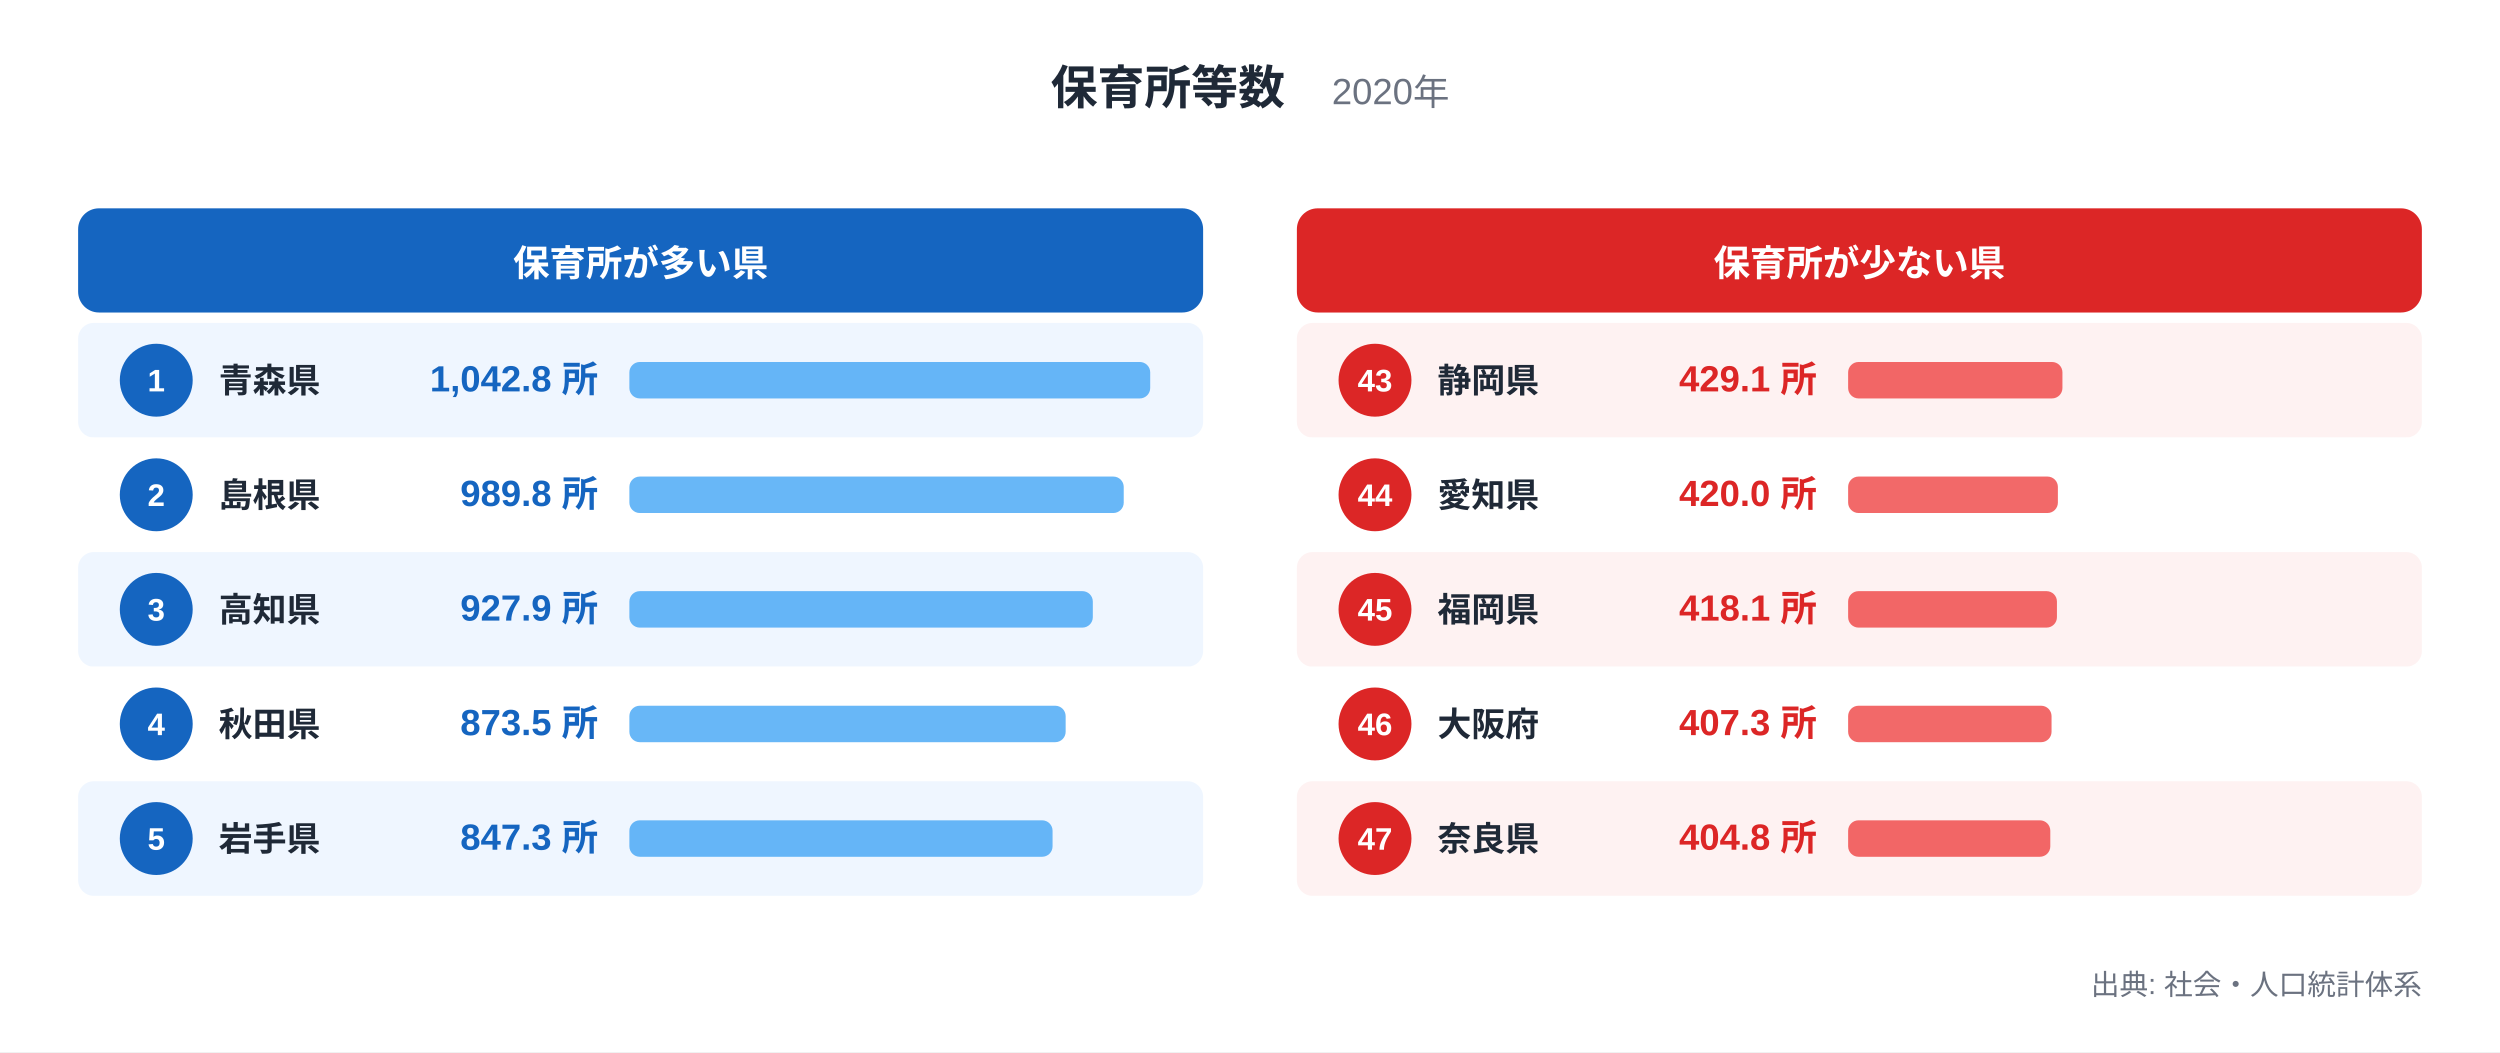
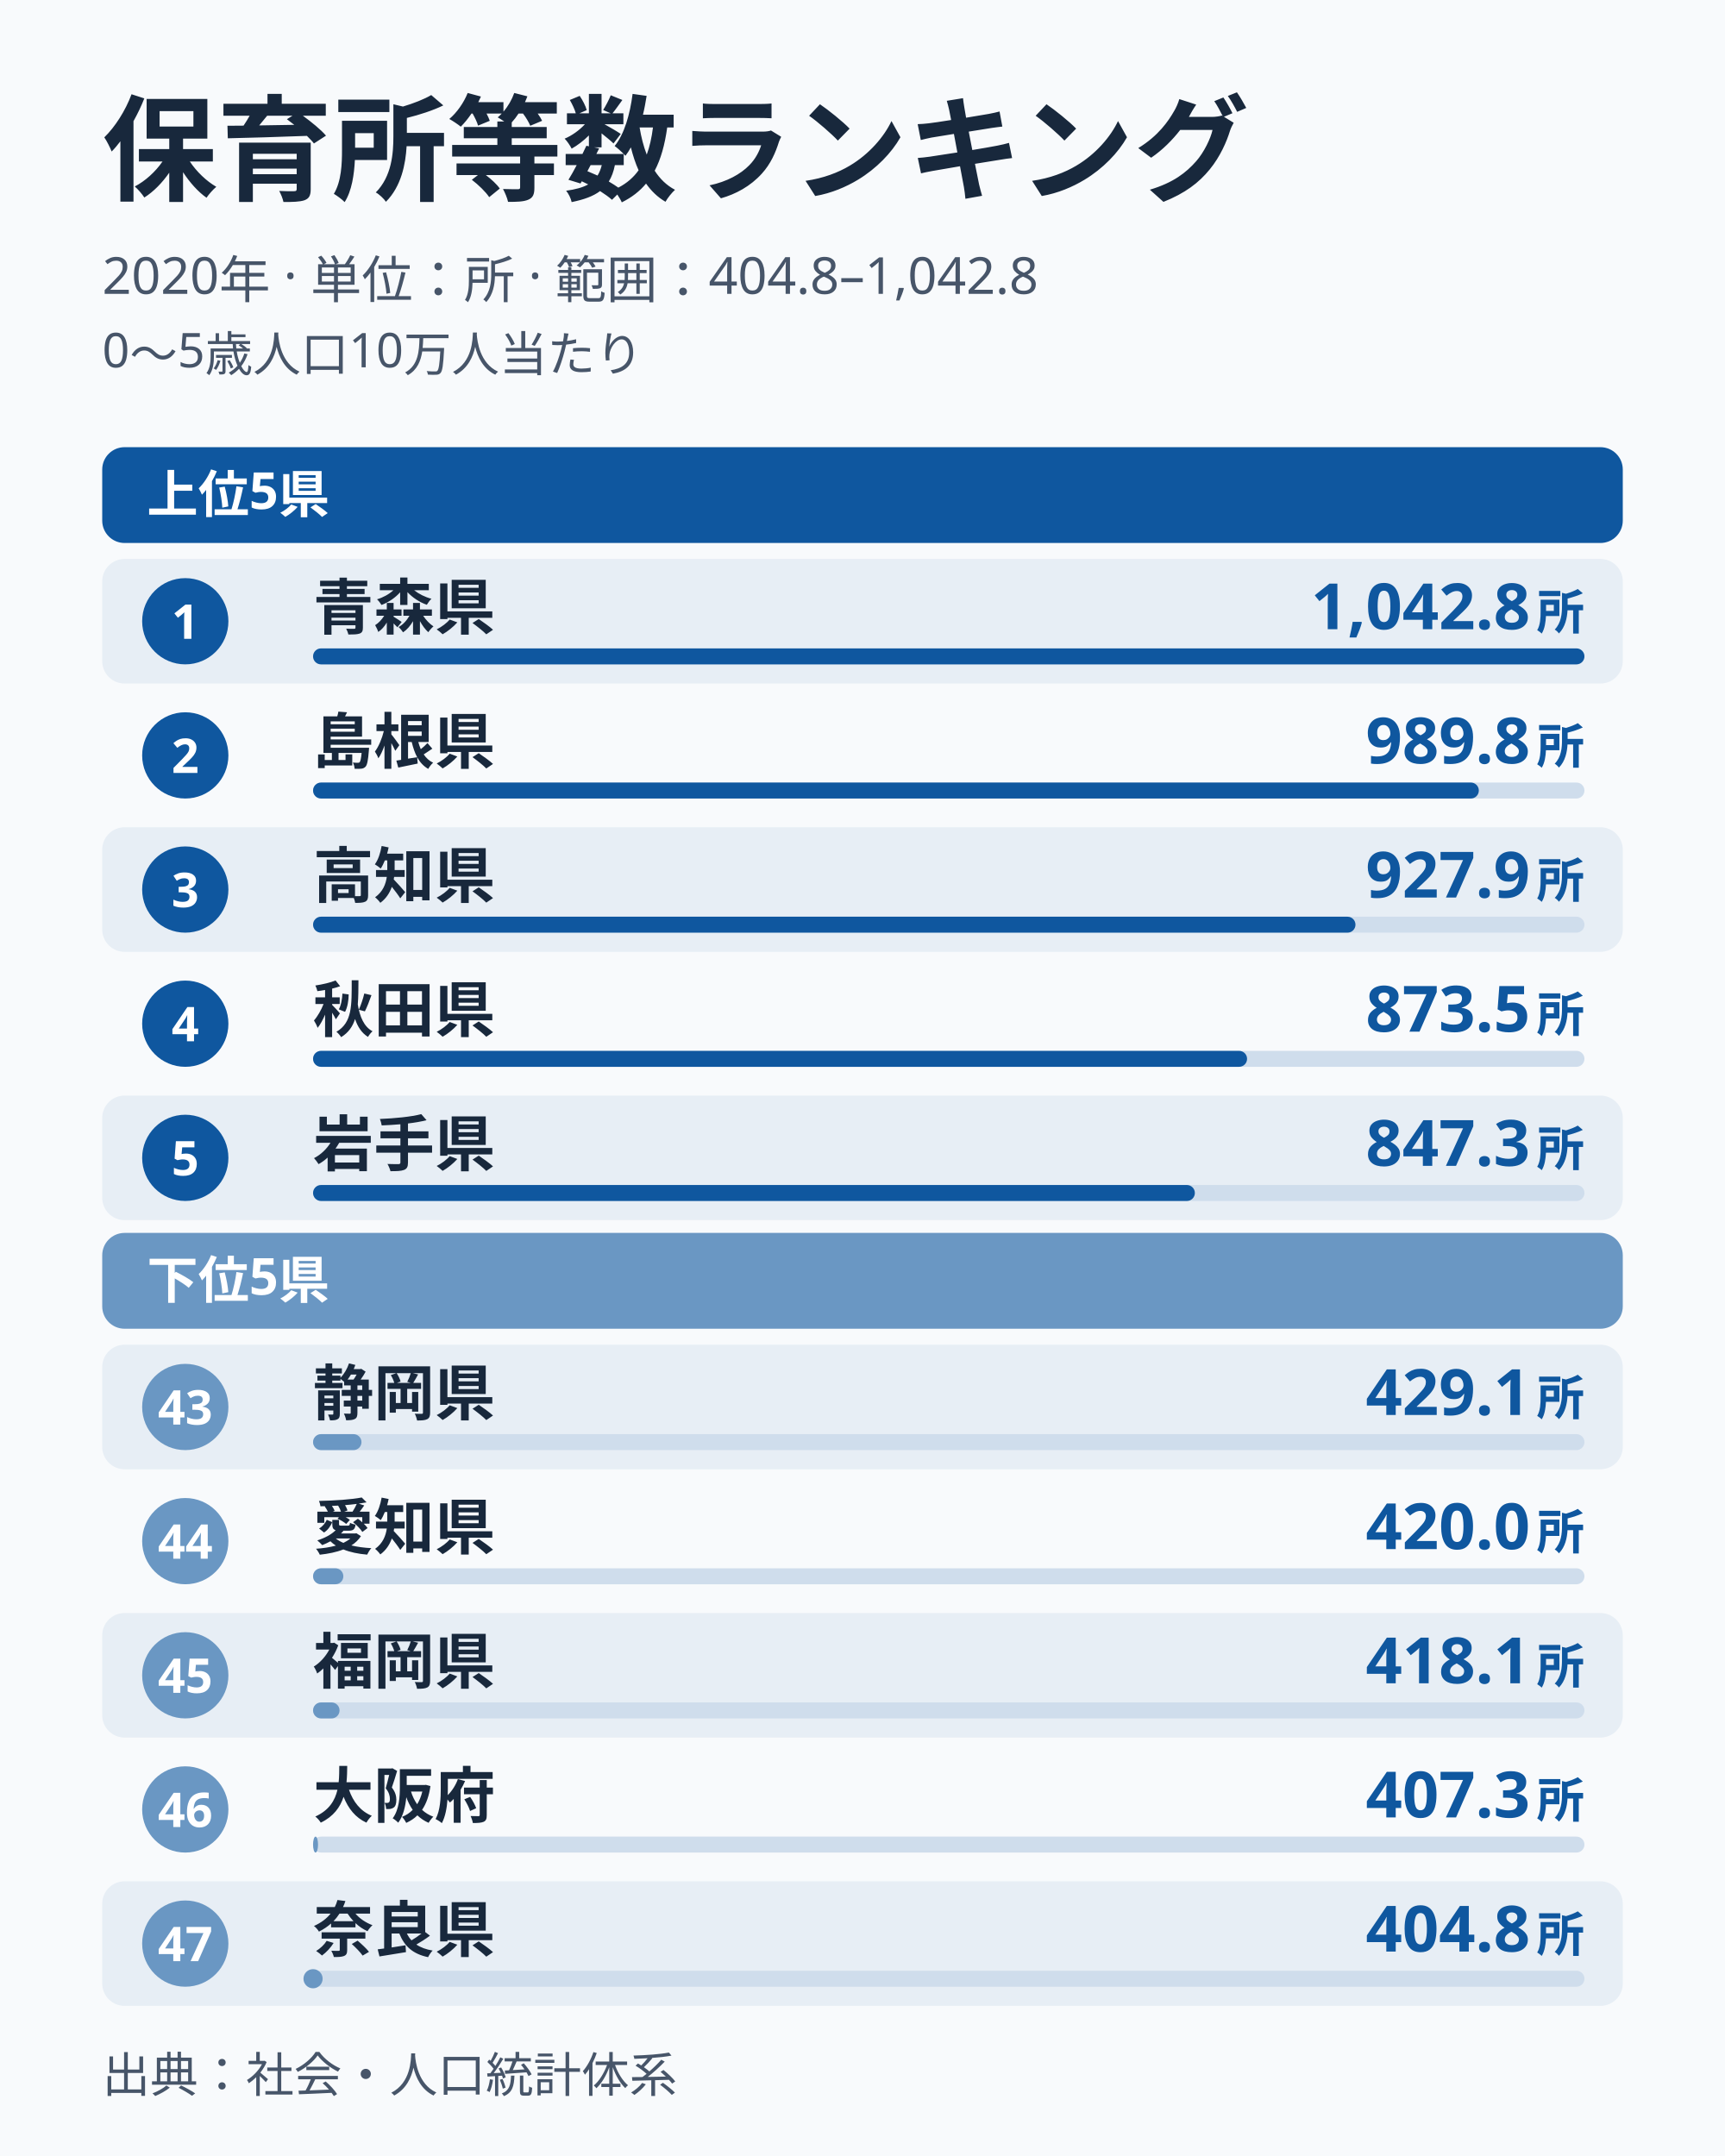
- <svg xmlns="http://www.w3.org/2000/svg" width="960" height="404" viewBox="0 0 960 404" font-family="'Helvetica Neue', Arial, 'Hiragino Kaku Gothic ProN', sans-serif" role="img" aria-label="保育所等数">
-   <style>
-     .svg-bg{fill:#ffffff}
-     .svg-plot{fill:#f9fafb}
-     .svg-plot-border{stroke:#d1d5db}
-     .svg-title{fill:#1f2937}
-     .svg-axis{fill:#374151}
-     .svg-tick{fill:#6b7280}
-     .svg-grid{stroke:#e5e7eb}
-     @media (prefers-color-scheme:dark){
-     .svg-bg{fill:#0f172a}
-     .svg-plot{fill:#1e293b}
-     .svg-plot-border{stroke:#334155}
-     .svg-title{fill:#e2e8f0}
-     .svg-axis{fill:#cbd5e1}
-     .svg-tick{fill:#94a3b8}
-     .svg-grid{stroke:#334155}
-     }
-   </style>
-   <rect width="960" height="404" class="svg-bg" />
-   <text x="480" y="40" text-anchor="middle" font-size="18" font-weight="bold" class="svg-title">保育所等数　<tspan font-size="14" font-weight="normal" class="svg-tick">2020年</tspan>
-   </text>
-   <rect x="30" y="80" width="432" height="40" rx="8" fill="#1565c0" />
-   <text x="246" y="106" text-anchor="middle" font-size="14" font-weight="bold" fill="#ffffff">保育所が多い県</text>
-   <rect x="30" y="124" width="432" height="44" rx="6" fill="#eff6ff" />
-   <circle cx="60" cy="146" r="14" fill="#1565c0" />
-   <text x="60" y="150.3" text-anchor="middle" font-size="12" font-weight="bold" fill="#ffffff">1</text>
-   <text x="84" y="150.7" font-size="13" font-weight="bold" fill="#1f2937">青森県</text>
-   <text x="229.68" y="150.3" text-anchor="end" font-size="14" font-weight="700" fill="#1565c0">1,042.8 所</text>
-   <rect x="241.68" y="139" width="200" height="14" rx="4" fill="#42a5f5" opacity="0.8" />
-   <rect x="30" y="168" width="432" height="44" rx="6" fill="#ffffff" />
-   <circle cx="60" cy="190" r="14" fill="#1565c0" />
-   <text x="60" y="194.3" text-anchor="middle" font-size="12" font-weight="bold" fill="#ffffff">2</text>
-   <text x="84" y="194.7" font-size="13" font-weight="bold" fill="#1f2937">島根県</text>
-   <text x="229.68" y="194.3" text-anchor="end" font-size="14" font-weight="700" fill="#1565c0">989.8 所</text>
-   <rect x="241.68" y="183" width="189.835" height="14" rx="4" fill="#42a5f5" opacity="0.8" />
-   <rect x="30" y="212" width="432" height="44" rx="6" fill="#eff6ff" />
-   <circle cx="60" cy="234" r="14" fill="#1565c0" />
-   <text x="60" y="238.3" text-anchor="middle" font-size="12" font-weight="bold" fill="#ffffff">3</text>
-   <text x="84" y="238.7" font-size="13" font-weight="bold" fill="#1f2937">高知県</text>
-   <text x="229.68" y="238.3" text-anchor="end" font-size="14" font-weight="700" fill="#1565c0">927.9 所</text>
-   <rect x="241.68" y="227" width="177.963" height="14" rx="4" fill="#42a5f5" opacity="0.8" />
-   <rect x="30" y="256" width="432" height="44" rx="6" fill="#ffffff" />
-   <circle cx="60" cy="278" r="14" fill="#1565c0" />
-   <text x="60" y="282.3" text-anchor="middle" font-size="12" font-weight="bold" fill="#ffffff">4</text>
-   <text x="84" y="282.7" font-size="13" font-weight="bold" fill="#1f2937">秋田県</text>
-   <text x="229.68" y="282.3" text-anchor="end" font-size="14" font-weight="700" fill="#1565c0">873.5 所</text>
-   <rect x="241.68" y="271" width="167.53" height="14" rx="4" fill="#42a5f5" opacity="0.8" />
-   <rect x="30" y="300" width="432" height="44" rx="6" fill="#eff6ff" />
-   <circle cx="60" cy="322" r="14" fill="#1565c0" />
-   <text x="60" y="326.3" text-anchor="middle" font-size="12" font-weight="bold" fill="#ffffff">5</text>
-   <text x="84" y="326.7" font-size="13" font-weight="bold" fill="#1f2937">岩手県</text>
-   <text x="229.68" y="326.3" text-anchor="end" font-size="14" font-weight="700" fill="#1565c0">847.3 所</text>
-   <rect x="241.68" y="315" width="162.505" height="14" rx="4" fill="#42a5f5" opacity="0.8" />
-   <rect x="498" y="80" width="432" height="40" rx="8" fill="#dc2626" />
-   <text x="714" y="106" text-anchor="middle" font-size="14" font-weight="bold" fill="#ffffff">保育所が少ない県</text>
-   <rect x="498" y="124" width="432" height="44" rx="6" fill="#fef2f2" />
-   <circle cx="528" cy="146" r="14" fill="#dc2626" />
-   <text x="528" y="150.3" text-anchor="middle" font-size="12" font-weight="bold" fill="#ffffff">43</text>
-   <text x="552" y="150.7" font-size="13" font-weight="bold" fill="#1f2937">静岡県</text>
-   <text x="697.68" y="150.3" text-anchor="end" font-size="14" font-weight="700" fill="#dc2626">429.1 所</text>
-   <rect x="709.68" y="139" width="82.298" height="14" rx="4" fill="#ef4444" opacity="0.8" />
-   <rect x="498" y="168" width="432" height="44" rx="6" fill="#ffffff" />
-   <circle cx="528" cy="190" r="14" fill="#dc2626" />
-   <text x="528" y="194.3" text-anchor="middle" font-size="12" font-weight="bold" fill="#ffffff">44</text>
-   <text x="552" y="194.7" font-size="13" font-weight="bold" fill="#1f2937">愛知県</text>
-   <text x="697.68" y="194.3" text-anchor="end" font-size="14" font-weight="700" fill="#dc2626">420.0 所</text>
-   <rect x="709.68" y="183" width="80.552" height="14" rx="4" fill="#ef4444" opacity="0.8" />
-   <rect x="498" y="212" width="432" height="44" rx="6" fill="#fef2f2" />
-   <circle cx="528" cy="234" r="14" fill="#dc2626" />
-   <text x="528" y="238.3" text-anchor="middle" font-size="12" font-weight="bold" fill="#ffffff">45</text>
-   <text x="552" y="238.7" font-size="13" font-weight="bold" fill="#1f2937">福岡県</text>
-   <text x="697.68" y="238.3" text-anchor="end" font-size="14" font-weight="700" fill="#dc2626">418.1 所</text>
-   <rect x="709.68" y="227" width="80.188" height="14" rx="4" fill="#ef4444" opacity="0.8" />
-   <rect x="498" y="256" width="432" height="44" rx="6" fill="#ffffff" />
-   <circle cx="528" cy="278" r="14" fill="#dc2626" />
-   <text x="528" y="282.3" text-anchor="middle" font-size="12" font-weight="bold" fill="#ffffff">46</text>
-   <text x="552" y="282.7" font-size="13" font-weight="bold" fill="#1f2937">大阪府</text>
-   <text x="697.68" y="282.3" text-anchor="end" font-size="14" font-weight="700" fill="#dc2626">407.3 所</text>
-   <rect x="709.68" y="271" width="78.117" height="14" rx="4" fill="#ef4444" opacity="0.8" />
-   <rect x="498" y="300" width="432" height="44" rx="6" fill="#fef2f2" />
-   <circle cx="528" cy="322" r="14" fill="#dc2626" />
-   <text x="528" y="326.3" text-anchor="middle" font-size="12" font-weight="bold" fill="#ffffff">47</text>
-   <text x="552" y="326.7" font-size="13" font-weight="bold" fill="#1f2937">奈良県</text>
-   <text x="697.68" y="326.3" text-anchor="end" font-size="14" font-weight="700" fill="#dc2626">404.8 所</text>
-   <rect x="709.68" y="315" width="77.637" height="14" rx="4" fill="#ef4444" opacity="0.8" />
-   <text x="930" y="382" text-anchor="end" font-size="11" class="svg-tick">出典: 社会・人口統計体系</text>
+ <svg xmlns="http://www.w3.org/2000/svg" width="1080" height="1350" viewBox="0 0 1080 1350" role="img" aria-label="保育所等数ランキング" data-theme="light" data-image-template="bar" data-domain-min="404.8" data-domain-max="1042.8">
+   <rect width="1080" height="1350" fill="#F8FAFC" />
+   <g font-family="'Noto Sans JP','Hiragino Kaku Gothic ProN','Yu Gothic',Meiryo,sans-serif" fill="#18283C">
+     <text x="64" y="120" font-size="72" font-weight="700">保育所等数ランキング</text>
+     <text x="64" y="184" font-size="32" fill="#475569">2020年 · 単位：所 · 範囲：404.8–1,042.8</text>
+     <text x="64" y="230" font-size="30" fill="#475569">0～5歳人口10万人当たり</text>
+     <rect x="64" y="280" width="952" height="60" rx="14" fill="#0f579f" />
+     <text x="92" y="321" font-size="32" font-weight="700" fill="#FFFFFF">上位5県</text>
+     <g data-rank="1" data-value="1042.8">
+       <rect x="64" y="350" width="952" height="78" rx="14" fill="#e7eef5" />
+       <circle cx="116" cy="389" r="27" fill="#0f579f" />
+       <text x="116" y="400" text-anchor="middle" font-size="30" font-weight="700" fill="#FFFFFF">1</text>
+       <text x="196" y="394" font-size="38" font-weight="700" fill="#18283C">青森県</text>
+       <text x="992" y="394" text-anchor="end" font-size="40" font-weight="700" fill="#0f579f">1,042.8<tspan font-size="30" dx="4">所</tspan>
+       </text>
+       <rect data-bar-track="true" x="196" y="406" width="796" height="10" rx="5" fill="#cfddec" />
+       <rect data-bar-value="true" x="196" y="406" width="796" height="10" rx="5" fill="#0f579f" />
+     </g>
+     <g data-rank="2" data-value="989.8">
+       <circle cx="116" cy="473" r="27" fill="#0f579f" />
+       <text x="116" y="484" text-anchor="middle" font-size="30" font-weight="700" fill="#FFFFFF">2</text>
+       <text x="196" y="478" font-size="38" font-weight="700" fill="#18283C">島根県</text>
+       <text x="992" y="478" text-anchor="end" font-size="40" font-weight="700" fill="#0f579f">989.8<tspan font-size="30" dx="4">所</tspan>
+       </text>
+       <rect data-bar-track="true" x="196" y="490" width="796" height="10" rx="5" fill="#cfddec" />
+       <rect data-bar-value="true" x="196" y="490" width="729.875" height="10" rx="5" fill="#0f579f" />
+     </g>
+     <g data-rank="3" data-value="927.9">
+       <rect x="64" y="518" width="952" height="78" rx="14" fill="#e7eef5" />
+       <circle cx="116" cy="557" r="27" fill="#0f579f" />
+       <text x="116" y="568" text-anchor="middle" font-size="30" font-weight="700" fill="#FFFFFF">3</text>
+       <text x="196" y="562" font-size="38" font-weight="700" fill="#18283C">高知県</text>
+       <text x="992" y="562" text-anchor="end" font-size="40" font-weight="700" fill="#0f579f">927.9<tspan font-size="30" dx="4">所</tspan>
+       </text>
+       <rect data-bar-track="true" x="196" y="574" width="796" height="10" rx="5" fill="#cfddec" />
+       <rect data-bar-value="true" x="196" y="574" width="652.645" height="10" rx="5" fill="#0f579f" />
+     </g>
+     <g data-rank="4" data-value="873.5">
+       <circle cx="116" cy="641" r="27" fill="#0f579f" />
+       <text x="116" y="652" text-anchor="middle" font-size="30" font-weight="700" fill="#FFFFFF">4</text>
+       <text x="196" y="646" font-size="38" font-weight="700" fill="#18283C">秋田県</text>
+       <text x="992" y="646" text-anchor="end" font-size="40" font-weight="700" fill="#0f579f">873.5<tspan font-size="30" dx="4">所</tspan>
+       </text>
+       <rect data-bar-track="true" x="196" y="658" width="796" height="10" rx="5" fill="#cfddec" />
+       <rect data-bar-value="true" x="196" y="658" width="584.773" height="10" rx="5" fill="#0f579f" />
+     </g>
+     <g data-rank="5" data-value="847.3">
+       <rect x="64" y="686" width="952" height="78" rx="14" fill="#e7eef5" />
+       <circle cx="116" cy="725" r="27" fill="#0f579f" />
+       <text x="116" y="736" text-anchor="middle" font-size="30" font-weight="700" fill="#FFFFFF">5</text>
+       <text x="196" y="730" font-size="38" font-weight="700" fill="#18283C">岩手県</text>
+       <text x="992" y="730" text-anchor="end" font-size="40" font-weight="700" fill="#0f579f">847.3<tspan font-size="30" dx="4">所</tspan>
+       </text>
+       <rect data-bar-track="true" x="196" y="742" width="796" height="10" rx="5" fill="#cfddec" />
+       <rect data-bar-value="true" x="196" y="742" width="552.085" height="10" rx="5" fill="#0f579f" />
+     </g>
+     <rect x="64" y="772" width="952" height="60" rx="14" fill="#6a97c3" />
+     <text x="92" y="813" font-size="32" font-weight="700" fill="#FFFFFF">下位5県</text>
+     <g data-rank="43" data-value="429.1">
+       <rect x="64" y="842" width="952" height="78" rx="14" fill="#e7eef5" />
+       <circle cx="116" cy="881" r="27" fill="#6a97c3" />
+       <text x="116" y="892" text-anchor="middle" font-size="30" font-weight="700" fill="#FFFFFF">43</text>
+       <text x="196" y="886" font-size="38" font-weight="700" fill="#18283C">静岡県</text>
+       <text x="992" y="886" text-anchor="end" font-size="40" font-weight="700" fill="#0f579f">429.1<tspan font-size="30" dx="4">所</tspan>
+       </text>
+       <rect data-bar-track="true" x="196" y="898" width="796" height="10" rx="5" fill="#cfddec" />
+       <rect data-bar-value="true" x="196" y="898" width="30.318" height="10" rx="5" fill="#6a97c3" />
+     </g>
+     <g data-rank="44" data-value="420">
+       <circle cx="116" cy="965" r="27" fill="#6a97c3" />
+       <text x="116" y="976" text-anchor="middle" font-size="30" font-weight="700" fill="#FFFFFF">44</text>
+       <text x="196" y="970" font-size="38" font-weight="700" fill="#18283C">愛知県</text>
+       <text x="992" y="970" text-anchor="end" font-size="40" font-weight="700" fill="#0f579f">420.0<tspan font-size="30" dx="4">所</tspan>
+       </text>
+       <rect data-bar-track="true" x="196" y="982" width="796" height="10" rx="5" fill="#cfddec" />
+       <rect data-bar-value="true" x="196" y="982" width="18.964" height="10" rx="5" fill="#6a97c3" />
+     </g>
+     <g data-rank="45" data-value="418.1">
+       <rect x="64" y="1010" width="952" height="78" rx="14" fill="#e7eef5" />
+       <circle cx="116" cy="1049" r="27" fill="#6a97c3" />
+       <text x="116" y="1060" text-anchor="middle" font-size="30" font-weight="700" fill="#FFFFFF">45</text>
+       <text x="196" y="1054" font-size="38" font-weight="700" fill="#18283C">福岡県</text>
+       <text x="992" y="1054" text-anchor="end" font-size="40" font-weight="700" fill="#0f579f">418.1<tspan font-size="30" dx="4">所</tspan>
+       </text>
+       <rect data-bar-track="true" x="196" y="1066" width="796" height="10" rx="5" fill="#cfddec" />
+       <rect data-bar-value="true" x="196" y="1066" width="16.594" height="10" rx="5" fill="#6a97c3" />
+     </g>
+     <g data-rank="46" data-value="407.3">
+       <circle cx="116" cy="1133" r="27" fill="#6a97c3" />
+       <text x="116" y="1144" text-anchor="middle" font-size="30" font-weight="700" fill="#FFFFFF">46</text>
+       <text x="196" y="1138" font-size="38" font-weight="700" fill="#18283C">大阪府</text>
+       <text x="992" y="1138" text-anchor="end" font-size="40" font-weight="700" fill="#0f579f">407.3<tspan font-size="30" dx="4">所</tspan>
+       </text>
+       <rect data-bar-track="true" x="196" y="1150" width="796" height="10" rx="5" fill="#cfddec" />
+       <rect data-bar-value="true" x="196" y="1150" width="3.119" height="10" rx="5" fill="#6a97c3" />
+     </g>
+     <g data-rank="47" data-value="404.8">
+       <rect x="64" y="1178" width="952" height="78" rx="14" fill="#e7eef5" />
+       <circle cx="116" cy="1217" r="27" fill="#6a97c3" />
+       <text x="116" y="1228" text-anchor="middle" font-size="30" font-weight="700" fill="#FFFFFF">47</text>
+       <text x="196" y="1222" font-size="38" font-weight="700" fill="#18283C">奈良県</text>
+       <text x="992" y="1222" text-anchor="end" font-size="40" font-weight="700" fill="#0f579f">404.8<tspan font-size="30" dx="4">所</tspan>
+       </text>
+       <rect data-bar-track="true" x="196" y="1234" width="796" height="10" rx="5" fill="#cfddec" />
+       <rect data-bar-value="true" x="196" y="1234" width="0" height="10" rx="5" fill="#6a97c3" />
+       <circle cx="196" cy="1239" r="6" fill="#6a97c3" />
+     </g>
+     <text x="64" y="1310" font-size="30" fill="#475569">出典：社会・人口統計体系</text>
+   </g>
</svg>
